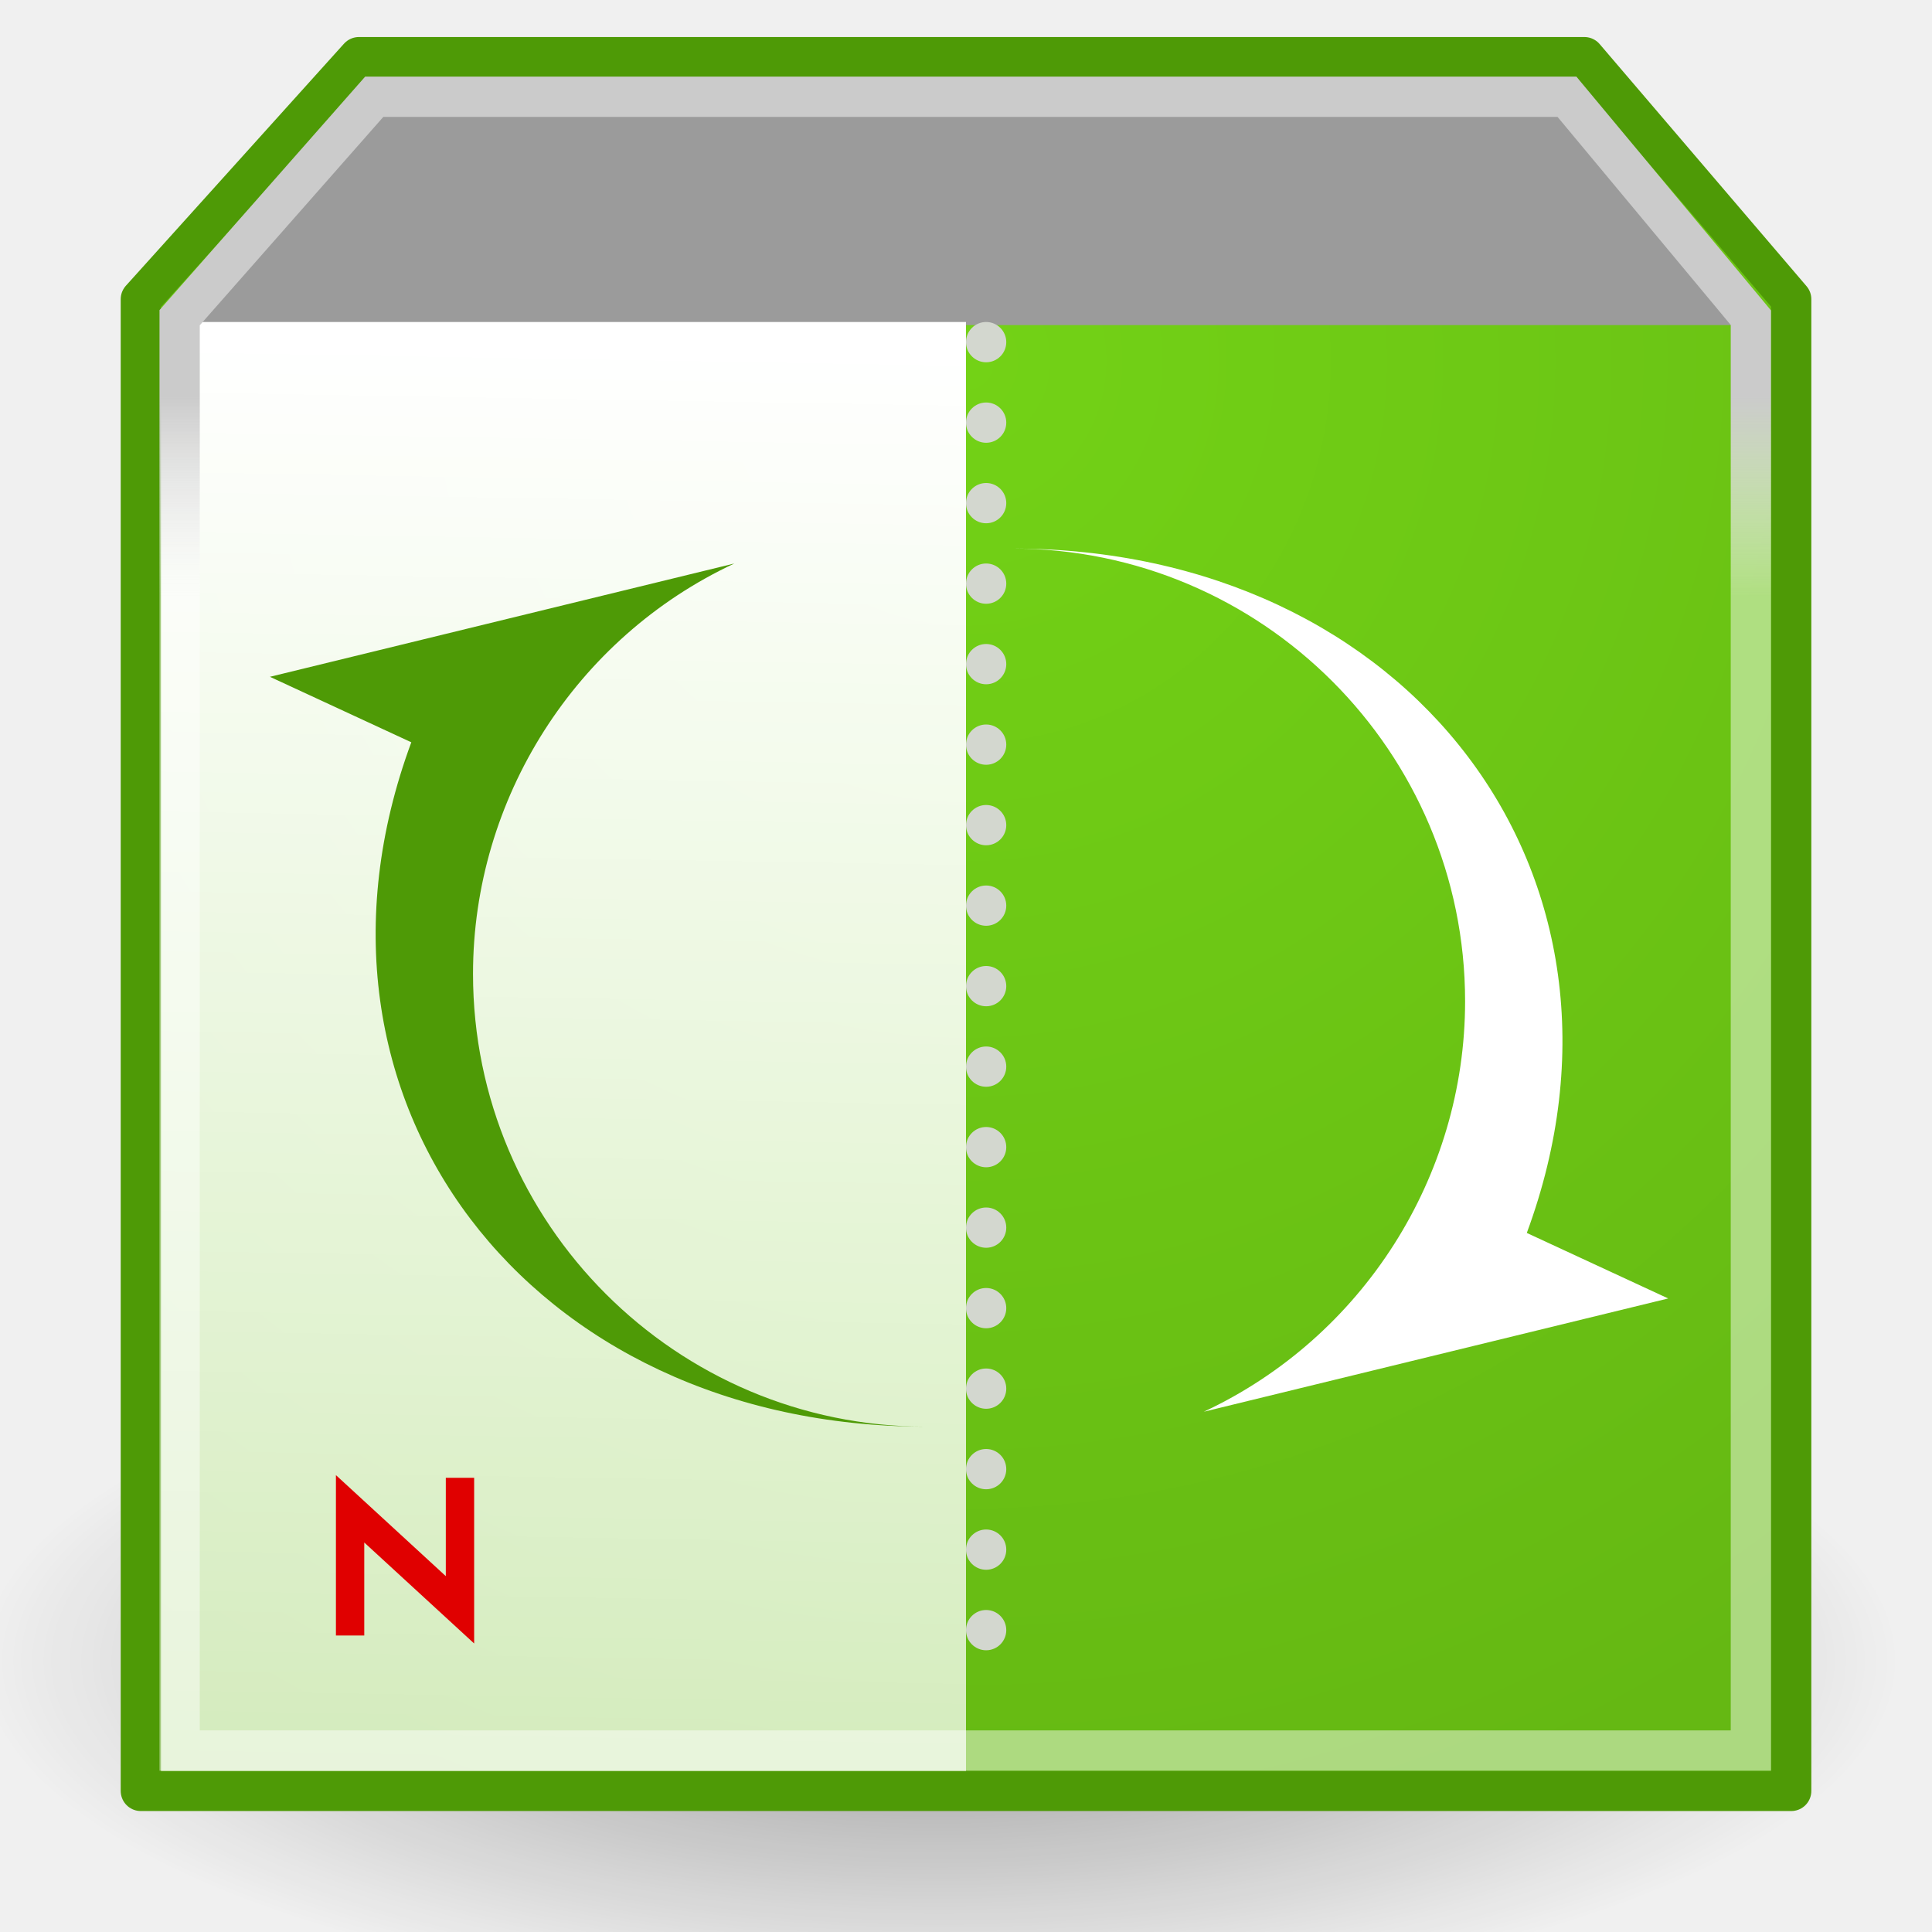
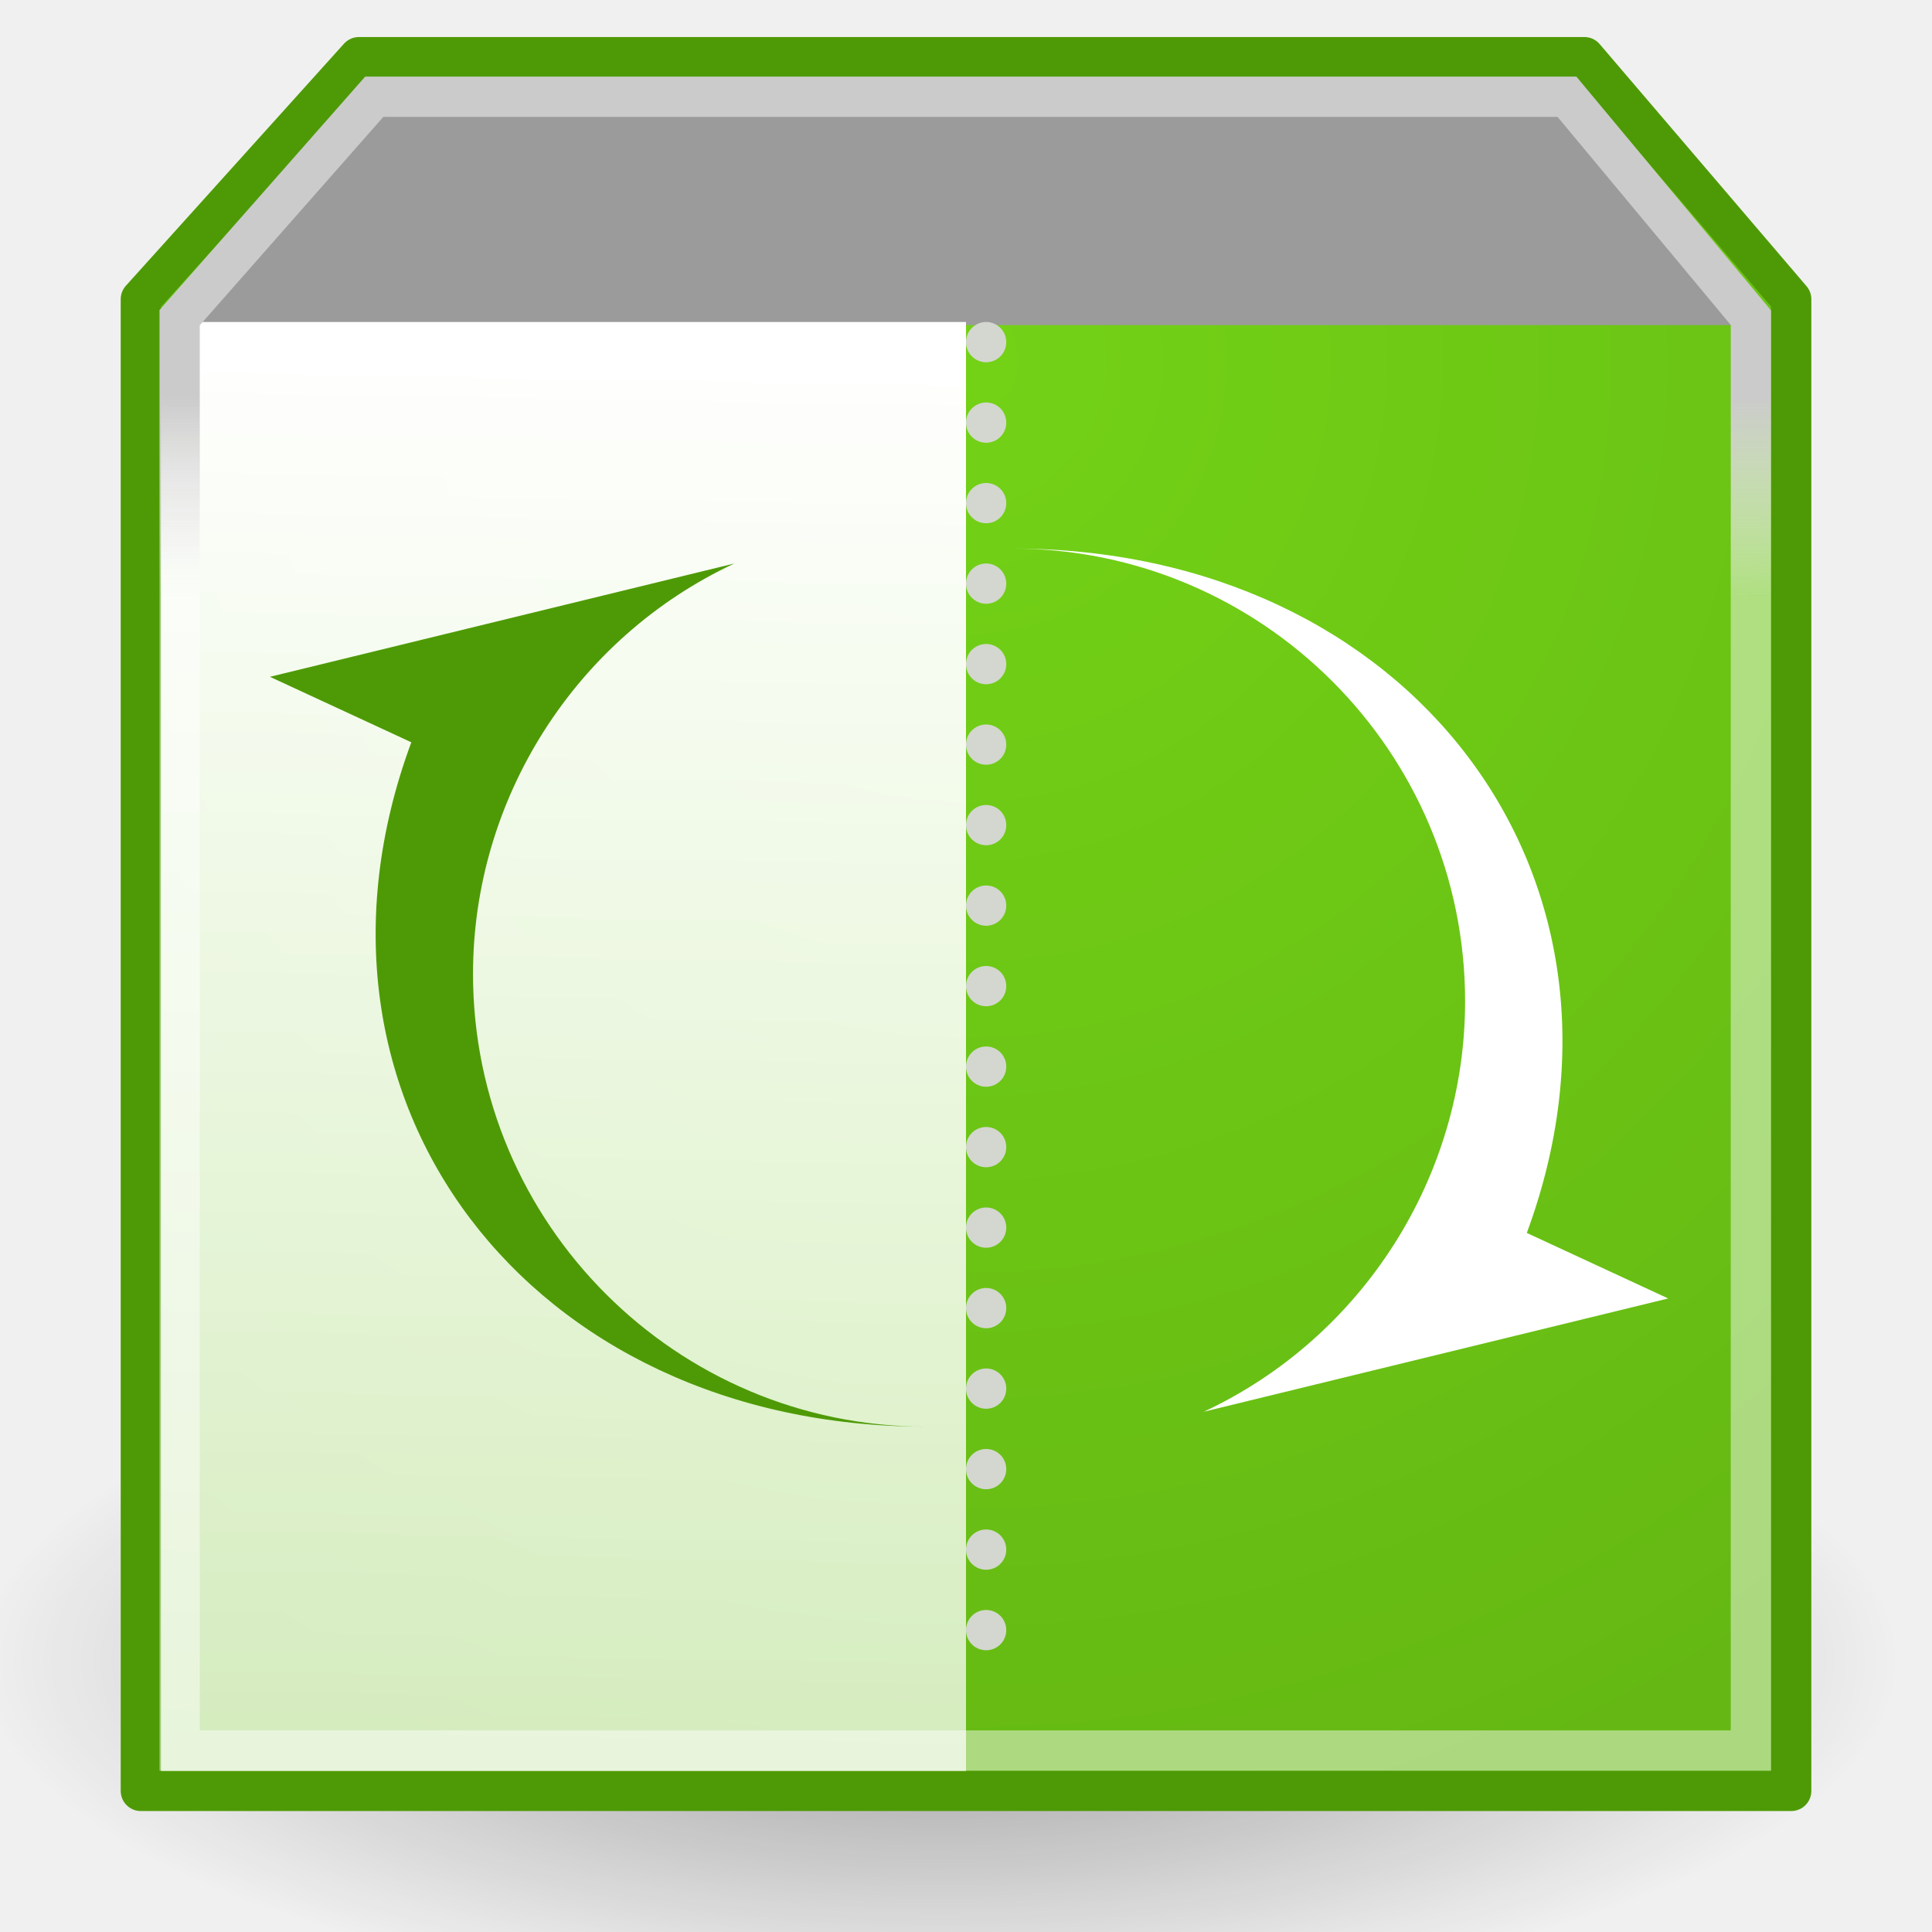
- <svg xmlns="http://www.w3.org/2000/svg" xmlns:xlink="http://www.w3.org/1999/xlink" width="48px" height="48px" id="svg11300">
+ <svg xmlns="http://www.w3.org/2000/svg" xmlns:xlink="http://www.w3.org/1999/xlink" width="48px" height="48px" id="svg11300" version="1.1">
  <defs id="defs3">
    <linearGradient id="linearGradient5167">
      <stop style="stop-color:#73d216;stop-opacity:1;" offset="0" id="stop5169" />
      <stop style="stop-color:#65b813;stop-opacity:1;" offset="1" id="stop5171" />
    </linearGradient>
    <linearGradient id="linearGradient3881">
      <stop style="stop-color:#000000;stop-opacity:1;" offset="0" id="stop3883" />
      <stop style="stop-color:#000000;stop-opacity:0;" offset="1" id="stop3885" />
    </linearGradient>
    <linearGradient id="linearGradient3828">
      <stop style="stop-color:#ffffff;stop-opacity:1;" offset="0" id="stop3830" />
      <stop style="stop-color:#ffffff;stop-opacity:0;" offset="1" id="stop3832" />
    </linearGradient>
    <linearGradient id="linearGradient3347">
      <stop style="stop-color:#cbcbcb;stop-opacity:1;" offset="0" id="stop3349" />
      <stop style="stop-color:#ffffff;stop-opacity:0.464;" offset="1" id="stop3351" />
    </linearGradient>
    <linearGradient xlink:href="#linearGradient3347" id="linearGradient3353" x1="24.811" y1="12" x2="24.811" y2="15.754" gradientUnits="userSpaceOnUse" gradientTransform="matrix(1.295671,0,0,1.317613,-2.579908,-5.957565)" />
    <linearGradient xlink:href="#linearGradient3828" id="linearGradient3834" x1="10.5" y1="11" x2="8.307" y2="105.874" gradientUnits="userSpaceOnUse" gradientTransform="matrix(1.810787,0,0,1.333362,-4.972603,-6.001063)" />
    <radialGradient xlink:href="#linearGradient3881" id="radialGradient3887" cx="21.036" cy="39.161" fx="21.036" fy="39.161" r="13.612" gradientTransform="matrix(1,0,0,0.493506,-5.191598e-15,19.83488)" gradientUnits="userSpaceOnUse" />
    <radialGradient r="40.693" fy="17.81" fx="18.934" cy="17.486" cx="18.634" gradientTransform="scale(1.036822,0.964486)" gradientUnits="userSpaceOnUse" id="radialGradient6343" xlink:href="#linearGradient4750" />
    <radialGradient r="40.693" fy="17.81" fx="18.934" cy="17.486" cx="18.634" gradientTransform="scale(1.036822,0.964486)" gradientUnits="userSpaceOnUse" id="radialGradient6339" xlink:href="#linearGradient4750" />
    <radialGradient r="40.693" fy="17.81" fx="18.934" cy="17.486" cx="18.634" gradientTransform="scale(1.036822,0.964486)" gradientUnits="userSpaceOnUse" id="radialGradient6333" xlink:href="#linearGradient4750" />
    <radialGradient r="40.693" fy="17.81" fx="18.934" cy="17.486" cx="18.634" gradientTransform="scale(1.036822,0.964486)" gradientUnits="userSpaceOnUse" id="radialGradient6329" xlink:href="#linearGradient4750" />
    <linearGradient id="linearGradient4750">
      <stop style="stop-color:#ffffff;stop-opacity:1;" offset="0" id="stop4752" />
      <stop style="stop-color:#fefefe;stop-opacity:1;" offset="0.379" id="stop4758" />
      <stop style="stop-color:#1d1d1d;stop-opacity:1;" offset="1" id="stop4754" />
    </linearGradient>
    <radialGradient xlink:href="#linearGradient4750" id="radialGradient3315" gradientUnits="userSpaceOnUse" gradientTransform="scale(1.036822,0.964486)" cx="18.634" cy="17.486" fx="18.934" fy="17.81" r="40.693" />
    <radialGradient xlink:href="#linearGradient4750" id="radialGradient3317" gradientUnits="userSpaceOnUse" gradientTransform="scale(1.036822,0.964486)" cx="18.634" cy="17.486" fx="18.934" fy="17.81" r="40.693" />
    <radialGradient xlink:href="#linearGradient4750" id="radialGradient3323" gradientUnits="userSpaceOnUse" gradientTransform="scale(1.036822,0.964486)" cx="18.634" cy="17.486" fx="18.934" fy="17.81" r="40.693" />
    <radialGradient xlink:href="#linearGradient4750" id="radialGradient3325" gradientUnits="userSpaceOnUse" gradientTransform="scale(1.036822,0.964486)" cx="18.634" cy="17.486" fx="18.934" fy="17.81" r="40.693" />
    <radialGradient xlink:href="#linearGradient5167" id="radialGradient5173" cx="24.001" cy="9.615" fx="24.001" fy="9.615" r="21.002" gradientTransform="matrix(1.726173,-5.390179e-25,2.604413e-24,1.811298,-17.4286,-8.458935)" gradientUnits="userSpaceOnUse" />
  </defs>
  <g id="layer1">
    <path style="opacity:0.381;color:#000000;fill:url(#radialGradient3887);fill-opacity:1;fill-rule:nonzero;stroke:none;stroke-width:1;stroke-linecap:butt;stroke-linejoin:miter;marker:none;marker-start:none;marker-mid:none;marker-end:none;stroke-miterlimit:4;stroke-dasharray:none;stroke-dashoffset:0;stroke-opacity:1;visibility:visible;display:block;overflow:visible" id="path3879" d="M 34.648 39.161 A 13.612 6.718 0 1 1  7.425,39.161 A 13.612 6.718 0 1 1  34.648 39.161 z" transform="matrix(1.755137,0,0,1.287101,-13.5887,-9.143635)" />
    <path id="path3343" d="M 8.918,1.42 L 3.499,7.434 L 3.499,44.495 L 44.502,44.495 L 44.502,7.434 L 39.363,1.42 L 8.918,1.42 z " style="opacity:1;color:#000000;fill:url(#radialGradient5173);fill-opacity:1.0;fill-rule:nonzero;stroke:#4e9a06;stroke-width:1;stroke-linecap:round;stroke-linejoin:round;marker:none;marker-start:none;marker-mid:none;marker-end:none;stroke-miterlimit:4;stroke-dasharray:none;stroke-dashoffset:0;stroke-opacity:1;visibility:visible;display:block;overflow:visible" />
    <path style="opacity:1;color:#000000;fill:#9b9b9b;fill-opacity:1;fill-rule:nonzero;stroke:none;stroke-width:1;stroke-linecap:butt;stroke-linejoin:miter;marker:none;marker-start:none;marker-mid:none;marker-end:none;stroke-miterlimit:4;stroke-dasharray:none;stroke-dashoffset:0;stroke-opacity:1;visibility:visible;display:block;overflow:visible" d="M 9.026,2.106 L 4.165,8.077 L 43.972,8.077 L 39.134,1.992 L 9.026,2.106 z " id="path3341" />
    <rect style="opacity:1;color:#000000;fill:url(#linearGradient3834);fill-opacity:1;fill-rule:nonzero;stroke:none;stroke-width:1;stroke-linecap:butt;stroke-linejoin:miter;marker:none;marker-start:none;marker-mid:none;marker-end:none;stroke-miterlimit:4;stroke-dasharray:none;stroke-dashoffset:0;stroke-opacity:1;visibility:visible;display:block;overflow:visible" id="rect3818" width="20" height="36" x="4" y="8" ry="0" />
    <path style="opacity:1;color:#000000;fill:none;fill-opacity:1;fill-rule:nonzero;stroke:url(#linearGradient3353);stroke-width:1;stroke-linecap:butt;stroke-linejoin:miter;marker:none;marker-start:none;marker-mid:none;marker-end:none;stroke-miterlimit:4;stroke-dasharray:none;stroke-dashoffset:0;stroke-opacity:1;visibility:visible;display:block;overflow:visible" d="M 9.298,2.404 L 4.463,7.893 L 4.463,43.492 L 43.5,43.492 L 43.5,7.893 L 38.931,2.404 L 9.298,2.404 z " id="path3345" />
-     <path id="path605" d="M 11.076,36.715 L 11.076,39.159 L 8.346,36.649 L 8.346,40.634 L 9.05,40.634 L 9.05,38.323 L 11.78,40.832 L 11.78,36.715 L 11.076,36.715 z " style="fill:#e00000;fill-rule:nonzero;stroke:none;stroke-miterlimit:4" />
    <g id="g12201" style="fill:#d3d7cf" transform="translate(4.999998,1.875e-6)">
-       <path style="color:#000000;fill:#d3d7cf;fill-opacity:1;fill-rule:nonzero;stroke:none;stroke-width:1;stroke-linecap:butt;stroke-linejoin:miter;marker:none;marker-start:none;marker-mid:none;marker-end:none;stroke-miterlimit:4;stroke-dasharray:none;stroke-dashoffset:0;stroke-opacity:1;visibility:visible;display:block;overflow:visible" id="path3862" d="M 17.188 12.594 A 0.531 0.531 0 1 1  16.125,12.594 A 0.531 0.531 0 1 1  17.188 12.594 z" transform="matrix(0.941177,0,0,0.941177,3.823523,-3.352946)" />
-       <path transform="matrix(0.941177,0,0,0.941177,3.823523,-1.352946)" d="M 17.188 12.594 A 0.531 0.531 0 1 1  16.125,12.594 A 0.531 0.531 0 1 1  17.188 12.594 z" id="path12167" style="color:#000000;fill:#d3d7cf;fill-opacity:1;fill-rule:nonzero;stroke:none;stroke-width:1;stroke-linecap:butt;stroke-linejoin:miter;marker:none;marker-start:none;marker-mid:none;marker-end:none;stroke-miterlimit:4;stroke-dasharray:none;stroke-dashoffset:0;stroke-opacity:1;visibility:visible;display:block;overflow:visible" />
-       <path style="color:#000000;fill:#d3d7cf;fill-opacity:1;fill-rule:nonzero;stroke:none;stroke-width:1;stroke-linecap:butt;stroke-linejoin:miter;marker:none;marker-start:none;marker-mid:none;marker-end:none;stroke-miterlimit:4;stroke-dasharray:none;stroke-dashoffset:0;stroke-opacity:1;visibility:visible;display:block;overflow:visible" id="path12169" d="M 17.188 12.594 A 0.531 0.531 0 1 1  16.125,12.594 A 0.531 0.531 0 1 1  17.188 12.594 z" transform="matrix(0.941177,0,0,0.941177,3.823523,0.647054)" />
-       <path transform="matrix(0.941177,0,0,0.941177,3.823523,2.647054)" d="M 17.188 12.594 A 0.531 0.531 0 1 1  16.125,12.594 A 0.531 0.531 0 1 1  17.188 12.594 z" id="path12171" style="color:#000000;fill:#d3d7cf;fill-opacity:1;fill-rule:nonzero;stroke:none;stroke-width:1;stroke-linecap:butt;stroke-linejoin:miter;marker:none;marker-start:none;marker-mid:none;marker-end:none;stroke-miterlimit:4;stroke-dasharray:none;stroke-dashoffset:0;stroke-opacity:1;visibility:visible;display:block;overflow:visible" />
-       <path style="color:#000000;fill:#d3d7cf;fill-opacity:1;fill-rule:nonzero;stroke:none;stroke-width:1;stroke-linecap:butt;stroke-linejoin:miter;marker:none;marker-start:none;marker-mid:none;marker-end:none;stroke-miterlimit:4;stroke-dasharray:none;stroke-dashoffset:0;stroke-opacity:1;visibility:visible;display:block;overflow:visible" id="path12173" d="M 17.188 12.594 A 0.531 0.531 0 1 1  16.125,12.594 A 0.531 0.531 0 1 1  17.188 12.594 z" transform="matrix(0.941177,0,0,0.941177,3.823523,4.647054)" />
-       <path transform="matrix(0.941177,0,0,0.941177,3.823523,6.647054)" d="M 17.188 12.594 A 0.531 0.531 0 1 1  16.125,12.594 A 0.531 0.531 0 1 1  17.188 12.594 z" id="path12175" style="color:#000000;fill:#d3d7cf;fill-opacity:1;fill-rule:nonzero;stroke:none;stroke-width:1;stroke-linecap:butt;stroke-linejoin:miter;marker:none;marker-start:none;marker-mid:none;marker-end:none;stroke-miterlimit:4;stroke-dasharray:none;stroke-dashoffset:0;stroke-opacity:1;visibility:visible;display:block;overflow:visible" />
-       <path style="color:#000000;fill:#d3d7cf;fill-opacity:1;fill-rule:nonzero;stroke:none;stroke-width:1;stroke-linecap:butt;stroke-linejoin:miter;marker:none;marker-start:none;marker-mid:none;marker-end:none;stroke-miterlimit:4;stroke-dasharray:none;stroke-dashoffset:0;stroke-opacity:1;visibility:visible;display:block;overflow:visible" id="path12177" d="M 17.188 12.594 A 0.531 0.531 0 1 1  16.125,12.594 A 0.531 0.531 0 1 1  17.188 12.594 z" transform="matrix(0.941177,0,0,0.941177,3.823523,8.647054)" />
-       <path transform="matrix(0.941177,0,0,0.941177,3.823523,10.64705)" d="M 17.188 12.594 A 0.531 0.531 0 1 1  16.125,12.594 A 0.531 0.531 0 1 1  17.188 12.594 z" id="path12179" style="color:#000000;fill:#d3d7cf;fill-opacity:1;fill-rule:nonzero;stroke:none;stroke-width:1;stroke-linecap:butt;stroke-linejoin:miter;marker:none;marker-start:none;marker-mid:none;marker-end:none;stroke-miterlimit:4;stroke-dasharray:none;stroke-dashoffset:0;stroke-opacity:1;visibility:visible;display:block;overflow:visible" />
-       <path style="color:#000000;fill:#d3d7cf;fill-opacity:1;fill-rule:nonzero;stroke:none;stroke-width:1;stroke-linecap:butt;stroke-linejoin:miter;marker:none;marker-start:none;marker-mid:none;marker-end:none;stroke-miterlimit:4;stroke-dasharray:none;stroke-dashoffset:0;stroke-opacity:1;visibility:visible;display:block;overflow:visible" id="path12181" d="M 17.188 12.594 A 0.531 0.531 0 1 1  16.125,12.594 A 0.531 0.531 0 1 1  17.188 12.594 z" transform="matrix(0.941177,0,0,0.941177,3.823523,12.64705)" />
-       <path transform="matrix(0.941177,0,0,0.941177,3.823523,14.64705)" d="M 17.188 12.594 A 0.531 0.531 0 1 1  16.125,12.594 A 0.531 0.531 0 1 1  17.188 12.594 z" id="path12183" style="color:#000000;fill:#d3d7cf;fill-opacity:1;fill-rule:nonzero;stroke:none;stroke-width:1;stroke-linecap:butt;stroke-linejoin:miter;marker:none;marker-start:none;marker-mid:none;marker-end:none;stroke-miterlimit:4;stroke-dasharray:none;stroke-dashoffset:0;stroke-opacity:1;visibility:visible;display:block;overflow:visible" />
-       <path style="color:#000000;fill:#d3d7cf;fill-opacity:1;fill-rule:nonzero;stroke:none;stroke-width:1;stroke-linecap:butt;stroke-linejoin:miter;marker:none;marker-start:none;marker-mid:none;marker-end:none;stroke-miterlimit:4;stroke-dasharray:none;stroke-dashoffset:0;stroke-opacity:1;visibility:visible;display:block;overflow:visible" id="path12185" d="M 17.188 12.594 A 0.531 0.531 0 1 1  16.125,12.594 A 0.531 0.531 0 1 1  17.188 12.594 z" transform="matrix(0.941177,0,0,0.941177,3.823523,16.64705)" />
-       <path transform="matrix(0.941177,0,0,0.941177,3.823523,18.64705)" d="M 17.188 12.594 A 0.531 0.531 0 1 1  16.125,12.594 A 0.531 0.531 0 1 1  17.188 12.594 z" id="path12187" style="color:#000000;fill:#d3d7cf;fill-opacity:1;fill-rule:nonzero;stroke:none;stroke-width:1;stroke-linecap:butt;stroke-linejoin:miter;marker:none;marker-start:none;marker-mid:none;marker-end:none;stroke-miterlimit:4;stroke-dasharray:none;stroke-dashoffset:0;stroke-opacity:1;visibility:visible;display:block;overflow:visible" />
-       <path transform="matrix(0.941177,0,0,0.941177,3.823523,20.64705)" d="M 17.188 12.594 A 0.531 0.531 0 1 1  16.125,12.594 A 0.531 0.531 0 1 1  17.188 12.594 z" id="path12191" style="color:#000000;fill:#d3d7cf;fill-opacity:1;fill-rule:nonzero;stroke:none;stroke-width:1;stroke-linecap:butt;stroke-linejoin:miter;marker:none;marker-start:none;marker-mid:none;marker-end:none;stroke-miterlimit:4;stroke-dasharray:none;stroke-dashoffset:0;stroke-opacity:1;visibility:visible;display:block;overflow:visible" />
-       <path style="color:#000000;fill:#d3d7cf;fill-opacity:1;fill-rule:nonzero;stroke:none;stroke-width:1;stroke-linecap:butt;stroke-linejoin:miter;marker:none;marker-start:none;marker-mid:none;marker-end:none;stroke-miterlimit:4;stroke-dasharray:none;stroke-dashoffset:0;stroke-opacity:1;visibility:visible;display:block;overflow:visible" id="path12193" d="M 17.188 12.594 A 0.531 0.531 0 1 1  16.125,12.594 A 0.531 0.531 0 1 1  17.188 12.594 z" transform="matrix(0.941177,0,0,0.941177,3.823523,22.64705)" />
-       <path transform="matrix(0.941177,0,0,0.941177,3.823523,24.64705)" d="M 17.188 12.594 A 0.531 0.531 0 1 1  16.125,12.594 A 0.531 0.531 0 1 1  17.188 12.594 z" id="path12195" style="color:#000000;fill:#d3d7cf;fill-opacity:1;fill-rule:nonzero;stroke:none;stroke-width:1;stroke-linecap:butt;stroke-linejoin:miter;marker:none;marker-start:none;marker-mid:none;marker-end:none;stroke-miterlimit:4;stroke-dasharray:none;stroke-dashoffset:0;stroke-opacity:1;visibility:visible;display:block;overflow:visible" />
-       <path style="color:#000000;fill:#d3d7cf;fill-opacity:1;fill-rule:nonzero;stroke:none;stroke-width:1;stroke-linecap:butt;stroke-linejoin:miter;marker:none;marker-start:none;marker-mid:none;marker-end:none;stroke-miterlimit:4;stroke-dasharray:none;stroke-dashoffset:0;stroke-opacity:1;visibility:visible;display:block;overflow:visible" id="path12197" d="M 17.188 12.594 A 0.531 0.531 0 1 1  16.125,12.594 A 0.531 0.531 0 1 1  17.188 12.594 z" transform="matrix(0.941177,0,0,0.941177,3.823523,26.64705)" />
-       <path transform="matrix(0.941177,0,0,0.941177,3.823523,28.64705)" d="M 17.188 12.594 A 0.531 0.531 0 1 1  16.125,12.594 A 0.531 0.531 0 1 1  17.188 12.594 z" id="path12199" style="color:#000000;fill:#d3d7cf;fill-opacity:1;fill-rule:nonzero;stroke:none;stroke-width:1;stroke-linecap:butt;stroke-linejoin:miter;marker:none;marker-start:none;marker-mid:none;marker-end:none;stroke-miterlimit:4;stroke-dasharray:none;stroke-dashoffset:0;stroke-opacity:1;visibility:visible;display:block;overflow:visible" />
+       <path style="color:#000000;fill:#d3d7cf;fill-opacity:1;fill-rule:nonzero;stroke:none;stroke-width:1;stroke-linecap:butt;stroke-linejoin:miter;marker:none;marker-start:none;marker-mid:none;marker-end:none;stroke-miterlimit:4;stroke-dasharray:none;stroke-dashoffset:0;stroke-opacity:1;visibility:visible;display:block;overflow:visible" id="path3862" d="M 17.188,12.594 A 0.531,0.531 0 0 1 16.656,13.125 0.531,0.531 0 0 1 16.125,12.594 0.531,0.531 0 0 1 16.656,12.062 0.531,0.531 0 0 1 17.188,12.594 Z" transform="matrix(0.941177,0,0,0.941177,3.823523,-3.352946)" />
+       <path transform="matrix(0.941177,0,0,0.941177,3.823523,-1.352946)" d="M 17.188,12.594 A 0.531,0.531 0 0 1 16.656,13.125 0.531,0.531 0 0 1 16.125,12.594 0.531,0.531 0 0 1 16.656,12.062 0.531,0.531 0 0 1 17.188,12.594 Z" id="path12167" style="color:#000000;fill:#d3d7cf;fill-opacity:1;fill-rule:nonzero;stroke:none;stroke-width:1;stroke-linecap:butt;stroke-linejoin:miter;marker:none;marker-start:none;marker-mid:none;marker-end:none;stroke-miterlimit:4;stroke-dasharray:none;stroke-dashoffset:0;stroke-opacity:1;visibility:visible;display:block;overflow:visible" />
+       <path style="color:#000000;fill:#d3d7cf;fill-opacity:1;fill-rule:nonzero;stroke:none;stroke-width:1;stroke-linecap:butt;stroke-linejoin:miter;marker:none;marker-start:none;marker-mid:none;marker-end:none;stroke-miterlimit:4;stroke-dasharray:none;stroke-dashoffset:0;stroke-opacity:1;visibility:visible;display:block;overflow:visible" id="path12169" d="M 17.188,12.594 A 0.531,0.531 0 0 1 16.656,13.125 0.531,0.531 0 0 1 16.125,12.594 0.531,0.531 0 0 1 16.656,12.062 0.531,0.531 0 0 1 17.188,12.594 Z" transform="matrix(0.941177,0,0,0.941177,3.823523,0.647054)" />
+       <path transform="matrix(0.941177,0,0,0.941177,3.823523,2.647054)" d="M 17.188,12.594 A 0.531,0.531 0 0 1 16.656,13.125 0.531,0.531 0 0 1 16.125,12.594 0.531,0.531 0 0 1 16.656,12.062 0.531,0.531 0 0 1 17.188,12.594 Z" id="path12171" style="color:#000000;fill:#d3d7cf;fill-opacity:1;fill-rule:nonzero;stroke:none;stroke-width:1;stroke-linecap:butt;stroke-linejoin:miter;marker:none;marker-start:none;marker-mid:none;marker-end:none;stroke-miterlimit:4;stroke-dasharray:none;stroke-dashoffset:0;stroke-opacity:1;visibility:visible;display:block;overflow:visible" />
+       <path style="color:#000000;fill:#d3d7cf;fill-opacity:1;fill-rule:nonzero;stroke:none;stroke-width:1;stroke-linecap:butt;stroke-linejoin:miter;marker:none;marker-start:none;marker-mid:none;marker-end:none;stroke-miterlimit:4;stroke-dasharray:none;stroke-dashoffset:0;stroke-opacity:1;visibility:visible;display:block;overflow:visible" id="path12173" d="M 17.188,12.594 A 0.531,0.531 0 0 1 16.656,13.125 0.531,0.531 0 0 1 16.125,12.594 0.531,0.531 0 0 1 16.656,12.062 0.531,0.531 0 0 1 17.188,12.594 Z" transform="matrix(0.941177,0,0,0.941177,3.823523,4.647054)" />
+       <path transform="matrix(0.941177,0,0,0.941177,3.823523,6.647054)" d="M 17.188,12.594 A 0.531,0.531 0 0 1 16.656,13.125 0.531,0.531 0 0 1 16.125,12.594 0.531,0.531 0 0 1 16.656,12.062 0.531,0.531 0 0 1 17.188,12.594 Z" id="path12175" style="color:#000000;fill:#d3d7cf;fill-opacity:1;fill-rule:nonzero;stroke:none;stroke-width:1;stroke-linecap:butt;stroke-linejoin:miter;marker:none;marker-start:none;marker-mid:none;marker-end:none;stroke-miterlimit:4;stroke-dasharray:none;stroke-dashoffset:0;stroke-opacity:1;visibility:visible;display:block;overflow:visible" />
+       <path style="color:#000000;fill:#d3d7cf;fill-opacity:1;fill-rule:nonzero;stroke:none;stroke-width:1;stroke-linecap:butt;stroke-linejoin:miter;marker:none;marker-start:none;marker-mid:none;marker-end:none;stroke-miterlimit:4;stroke-dasharray:none;stroke-dashoffset:0;stroke-opacity:1;visibility:visible;display:block;overflow:visible" id="path12177" d="M 17.188,12.594 A 0.531,0.531 0 0 1 16.656,13.125 0.531,0.531 0 0 1 16.125,12.594 0.531,0.531 0 0 1 16.656,12.062 0.531,0.531 0 0 1 17.188,12.594 Z" transform="matrix(0.941177,0,0,0.941177,3.823523,8.647054)" />
+       <path transform="matrix(0.941177,0,0,0.941177,3.823523,10.64705)" d="M 17.188,12.594 A 0.531,0.531 0 0 1 16.656,13.125 0.531,0.531 0 0 1 16.125,12.594 0.531,0.531 0 0 1 16.656,12.062 0.531,0.531 0 0 1 17.188,12.594 Z" id="path12179" style="color:#000000;fill:#d3d7cf;fill-opacity:1;fill-rule:nonzero;stroke:none;stroke-width:1;stroke-linecap:butt;stroke-linejoin:miter;marker:none;marker-start:none;marker-mid:none;marker-end:none;stroke-miterlimit:4;stroke-dasharray:none;stroke-dashoffset:0;stroke-opacity:1;visibility:visible;display:block;overflow:visible" />
+       <path style="color:#000000;fill:#d3d7cf;fill-opacity:1;fill-rule:nonzero;stroke:none;stroke-width:1;stroke-linecap:butt;stroke-linejoin:miter;marker:none;marker-start:none;marker-mid:none;marker-end:none;stroke-miterlimit:4;stroke-dasharray:none;stroke-dashoffset:0;stroke-opacity:1;visibility:visible;display:block;overflow:visible" id="path12181" d="M 17.188,12.594 A 0.531,0.531 0 0 1 16.656,13.125 0.531,0.531 0 0 1 16.125,12.594 0.531,0.531 0 0 1 16.656,12.062 0.531,0.531 0 0 1 17.188,12.594 Z" transform="matrix(0.941177,0,0,0.941177,3.823523,12.64705)" />
+       <path transform="matrix(0.941177,0,0,0.941177,3.823523,14.64705)" d="M 17.188,12.594 A 0.531,0.531 0 0 1 16.656,13.125 0.531,0.531 0 0 1 16.125,12.594 0.531,0.531 0 0 1 16.656,12.062 0.531,0.531 0 0 1 17.188,12.594 Z" id="path12183" style="color:#000000;fill:#d3d7cf;fill-opacity:1;fill-rule:nonzero;stroke:none;stroke-width:1;stroke-linecap:butt;stroke-linejoin:miter;marker:none;marker-start:none;marker-mid:none;marker-end:none;stroke-miterlimit:4;stroke-dasharray:none;stroke-dashoffset:0;stroke-opacity:1;visibility:visible;display:block;overflow:visible" />
+       <path style="color:#000000;fill:#d3d7cf;fill-opacity:1;fill-rule:nonzero;stroke:none;stroke-width:1;stroke-linecap:butt;stroke-linejoin:miter;marker:none;marker-start:none;marker-mid:none;marker-end:none;stroke-miterlimit:4;stroke-dasharray:none;stroke-dashoffset:0;stroke-opacity:1;visibility:visible;display:block;overflow:visible" id="path12185" d="M 17.188,12.594 A 0.531,0.531 0 0 1 16.656,13.125 0.531,0.531 0 0 1 16.125,12.594 0.531,0.531 0 0 1 16.656,12.062 0.531,0.531 0 0 1 17.188,12.594 Z" transform="matrix(0.941177,0,0,0.941177,3.823523,16.64705)" />
+       <path transform="matrix(0.941177,0,0,0.941177,3.823523,18.64705)" d="M 17.188,12.594 A 0.531,0.531 0 0 1 16.656,13.125 0.531,0.531 0 0 1 16.125,12.594 0.531,0.531 0 0 1 16.656,12.062 0.531,0.531 0 0 1 17.188,12.594 Z" id="path12187" style="color:#000000;fill:#d3d7cf;fill-opacity:1;fill-rule:nonzero;stroke:none;stroke-width:1;stroke-linecap:butt;stroke-linejoin:miter;marker:none;marker-start:none;marker-mid:none;marker-end:none;stroke-miterlimit:4;stroke-dasharray:none;stroke-dashoffset:0;stroke-opacity:1;visibility:visible;display:block;overflow:visible" />
+       <path transform="matrix(0.941177,0,0,0.941177,3.823523,20.64705)" d="M 17.188,12.594 A 0.531,0.531 0 0 1 16.656,13.125 0.531,0.531 0 0 1 16.125,12.594 0.531,0.531 0 0 1 16.656,12.062 0.531,0.531 0 0 1 17.188,12.594 Z" id="path12191" style="color:#000000;fill:#d3d7cf;fill-opacity:1;fill-rule:nonzero;stroke:none;stroke-width:1;stroke-linecap:butt;stroke-linejoin:miter;marker:none;marker-start:none;marker-mid:none;marker-end:none;stroke-miterlimit:4;stroke-dasharray:none;stroke-dashoffset:0;stroke-opacity:1;visibility:visible;display:block;overflow:visible" />
+       <path style="color:#000000;fill:#d3d7cf;fill-opacity:1;fill-rule:nonzero;stroke:none;stroke-width:1;stroke-linecap:butt;stroke-linejoin:miter;marker:none;marker-start:none;marker-mid:none;marker-end:none;stroke-miterlimit:4;stroke-dasharray:none;stroke-dashoffset:0;stroke-opacity:1;visibility:visible;display:block;overflow:visible" id="path12193" d="M 17.188,12.594 A 0.531,0.531 0 0 1 16.656,13.125 0.531,0.531 0 0 1 16.125,12.594 0.531,0.531 0 0 1 16.656,12.062 0.531,0.531 0 0 1 17.188,12.594 Z" transform="matrix(0.941177,0,0,0.941177,3.823523,22.64705)" />
+       <path transform="matrix(0.941177,0,0,0.941177,3.823523,24.64705)" d="M 17.188,12.594 A 0.531,0.531 0 0 1 16.656,13.125 0.531,0.531 0 0 1 16.125,12.594 0.531,0.531 0 0 1 16.656,12.062 0.531,0.531 0 0 1 17.188,12.594 Z" id="path12195" style="color:#000000;fill:#d3d7cf;fill-opacity:1;fill-rule:nonzero;stroke:none;stroke-width:1;stroke-linecap:butt;stroke-linejoin:miter;marker:none;marker-start:none;marker-mid:none;marker-end:none;stroke-miterlimit:4;stroke-dasharray:none;stroke-dashoffset:0;stroke-opacity:1;visibility:visible;display:block;overflow:visible" />
+       <path style="color:#000000;fill:#d3d7cf;fill-opacity:1;fill-rule:nonzero;stroke:none;stroke-width:1;stroke-linecap:butt;stroke-linejoin:miter;marker:none;marker-start:none;marker-mid:none;marker-end:none;stroke-miterlimit:4;stroke-dasharray:none;stroke-dashoffset:0;stroke-opacity:1;visibility:visible;display:block;overflow:visible" id="path12197" d="M 17.188,12.594 A 0.531,0.531 0 0 1 16.656,13.125 0.531,0.531 0 0 1 16.125,12.594 0.531,0.531 0 0 1 16.656,12.062 0.531,0.531 0 0 1 17.188,12.594 Z" transform="matrix(0.941177,0,0,0.941177,3.823523,26.64705)" />
+       <path transform="matrix(0.941177,0,0,0.941177,3.823523,28.64705)" d="M 17.188,12.594 A 0.531,0.531 0 0 1 16.656,13.125 0.531,0.531 0 0 1 16.125,12.594 0.531,0.531 0 0 1 16.656,12.062 0.531,0.531 0 0 1 17.188,12.594 Z" id="path12199" style="color:#000000;fill:#d3d7cf;fill-opacity:1;fill-rule:nonzero;stroke:none;stroke-width:1;stroke-linecap:butt;stroke-linejoin:miter;marker:none;marker-start:none;marker-mid:none;marker-end:none;stroke-miterlimit:4;stroke-dasharray:none;stroke-dashoffset:0;stroke-opacity:1;visibility:visible;display:block;overflow:visible" />
    </g>
    <g id="g4204" style="opacity:0.75;fill:#000000;fill-opacity:0.713;fill-rule:nonzero;stroke:none;stroke-miterlimit:4" transform="matrix(0.663075,0,0,0.663075,88.40717,136.3767)">
      <path d="" id="path4206" />
    </g>
    <g style="fill:#000000;fill-opacity:0.713;fill-rule:nonzero;stroke:none;stroke-miterlimit:4" id="g4208" transform="matrix(0.663075,0,0,0.663075,88.40717,136.3767)">
      <path d="" id="path4210" />
    </g>
    <g id="g4214" style="opacity:0.75;fill:#000000;fill-opacity:0.713;fill-rule:nonzero;stroke:none;stroke-miterlimit:4" transform="matrix(0.663075,0,0,0.663075,88.40717,136.3767)">
      <path d="" id="path4216" />
    </g>
    <g style="fill:#000000;fill-opacity:0.713;fill-rule:nonzero;stroke:none;stroke-miterlimit:4" id="g4218" transform="matrix(0.663075,0,0,0.663075,88.40717,136.3767)">
      <path d="" id="path4220" />
    </g>
    <g id="g3284" style="opacity:0.75;color:#000000;fill:url(#radialGradient6329);fill-opacity:1;fill-rule:nonzero;stroke:none;stroke-width:1.018;stroke-linecap:butt;stroke-linejoin:miter;marker:none;marker-start:none;marker-mid:none;marker-end:none;stroke-miterlimit:4;stroke-dashoffset:0;stroke-opacity:1;visibility:visible;display:inline;overflow:visible" transform="matrix(0.663075,0,0,0.663075,88.27081,136.2403)">
      <path id="path3286" style="color:#000000;fill:url(#radialGradient3323);marker:none;marker-start:none;marker-mid:none;marker-end:none;stroke-dashoffset:0;visibility:visible;display:inline;overflow:visible" d="" />
    </g>
    <g style="color:#000000;fill:url(#radialGradient6333);fill-opacity:1;fill-rule:nonzero;stroke:none;stroke-width:1.018;stroke-linecap:butt;stroke-linejoin:miter;marker:none;marker-start:none;marker-mid:none;marker-end:none;stroke-miterlimit:4;stroke-dashoffset:0;stroke-opacity:1;visibility:visible;display:inline;overflow:visible" id="g3288" transform="matrix(0.663075,0,0,0.663075,88.27081,136.2403)">
      <path style="color:#000000;fill:url(#radialGradient3325);marker:none;marker-start:none;marker-mid:none;marker-end:none;stroke-dashoffset:0;visibility:visible;display:inline;overflow:visible" id="path3290" d="" />
    </g>
    <g id="g3294" style="opacity:0.75;color:#000000;fill:url(#radialGradient6339);fill-opacity:1;fill-rule:nonzero;stroke:none;stroke-width:1.018;stroke-linecap:butt;stroke-linejoin:miter;marker:none;marker-start:none;marker-mid:none;marker-end:none;stroke-miterlimit:4;stroke-dashoffset:0;stroke-opacity:1;visibility:visible;display:inline;overflow:visible" transform="matrix(0.663075,0,0,0.663075,88.27081,136.2403)">
      <path id="path3296" style="color:#000000;fill:url(#radialGradient3315);marker:none;marker-start:none;marker-mid:none;marker-end:none;stroke-dashoffset:0;visibility:visible;display:inline;overflow:visible" d="" />
    </g>
    <g style="color:#000000;fill:url(#radialGradient6343);fill-opacity:1;fill-rule:nonzero;stroke:none;stroke-width:1.018;stroke-linecap:butt;stroke-linejoin:miter;marker:none;marker-start:none;marker-mid:none;marker-end:none;stroke-miterlimit:4;stroke-dashoffset:0;stroke-opacity:1;visibility:visible;display:inline;overflow:visible" id="g3298" transform="matrix(0.663075,0,0,0.663075,88.27081,136.2403)">
      <path style="color:#000000;fill:url(#radialGradient3317);marker:none;marker-start:none;marker-mid:none;marker-end:none;stroke-dashoffset:0;visibility:visible;display:inline;overflow:visible" id="path3300" d="" />
    </g>
    <path id="path5902" d="M 10.219,18.442 C 6.929,27.338 13.156,35.445 23,35.445 C 16.798,35.445 11.752,30.399 11.752,24.196 C 11.752,19.841 14.299,15.844 18.244,14 L 6.706,16.815 L 10.219,18.442 z " style="fill:#4e9a06;fill-opacity:1;fill-rule:nonzero;stroke:none;stroke-miterlimit:4" />
    <path style="fill:#ffffff;fill-opacity:1;fill-rule:nonzero;stroke:none;stroke-miterlimit:4" d="M 37.933,30.632 C 41.222,21.736 34.995,13.629 25.152,13.629 C 31.354,13.629 36.4,18.675 36.4,24.878 C 36.4,29.233 33.853,33.23 29.908,35.074 L 41.446,32.26 L 37.933,30.632 z " id="path6369" />
  </g>
</svg>
